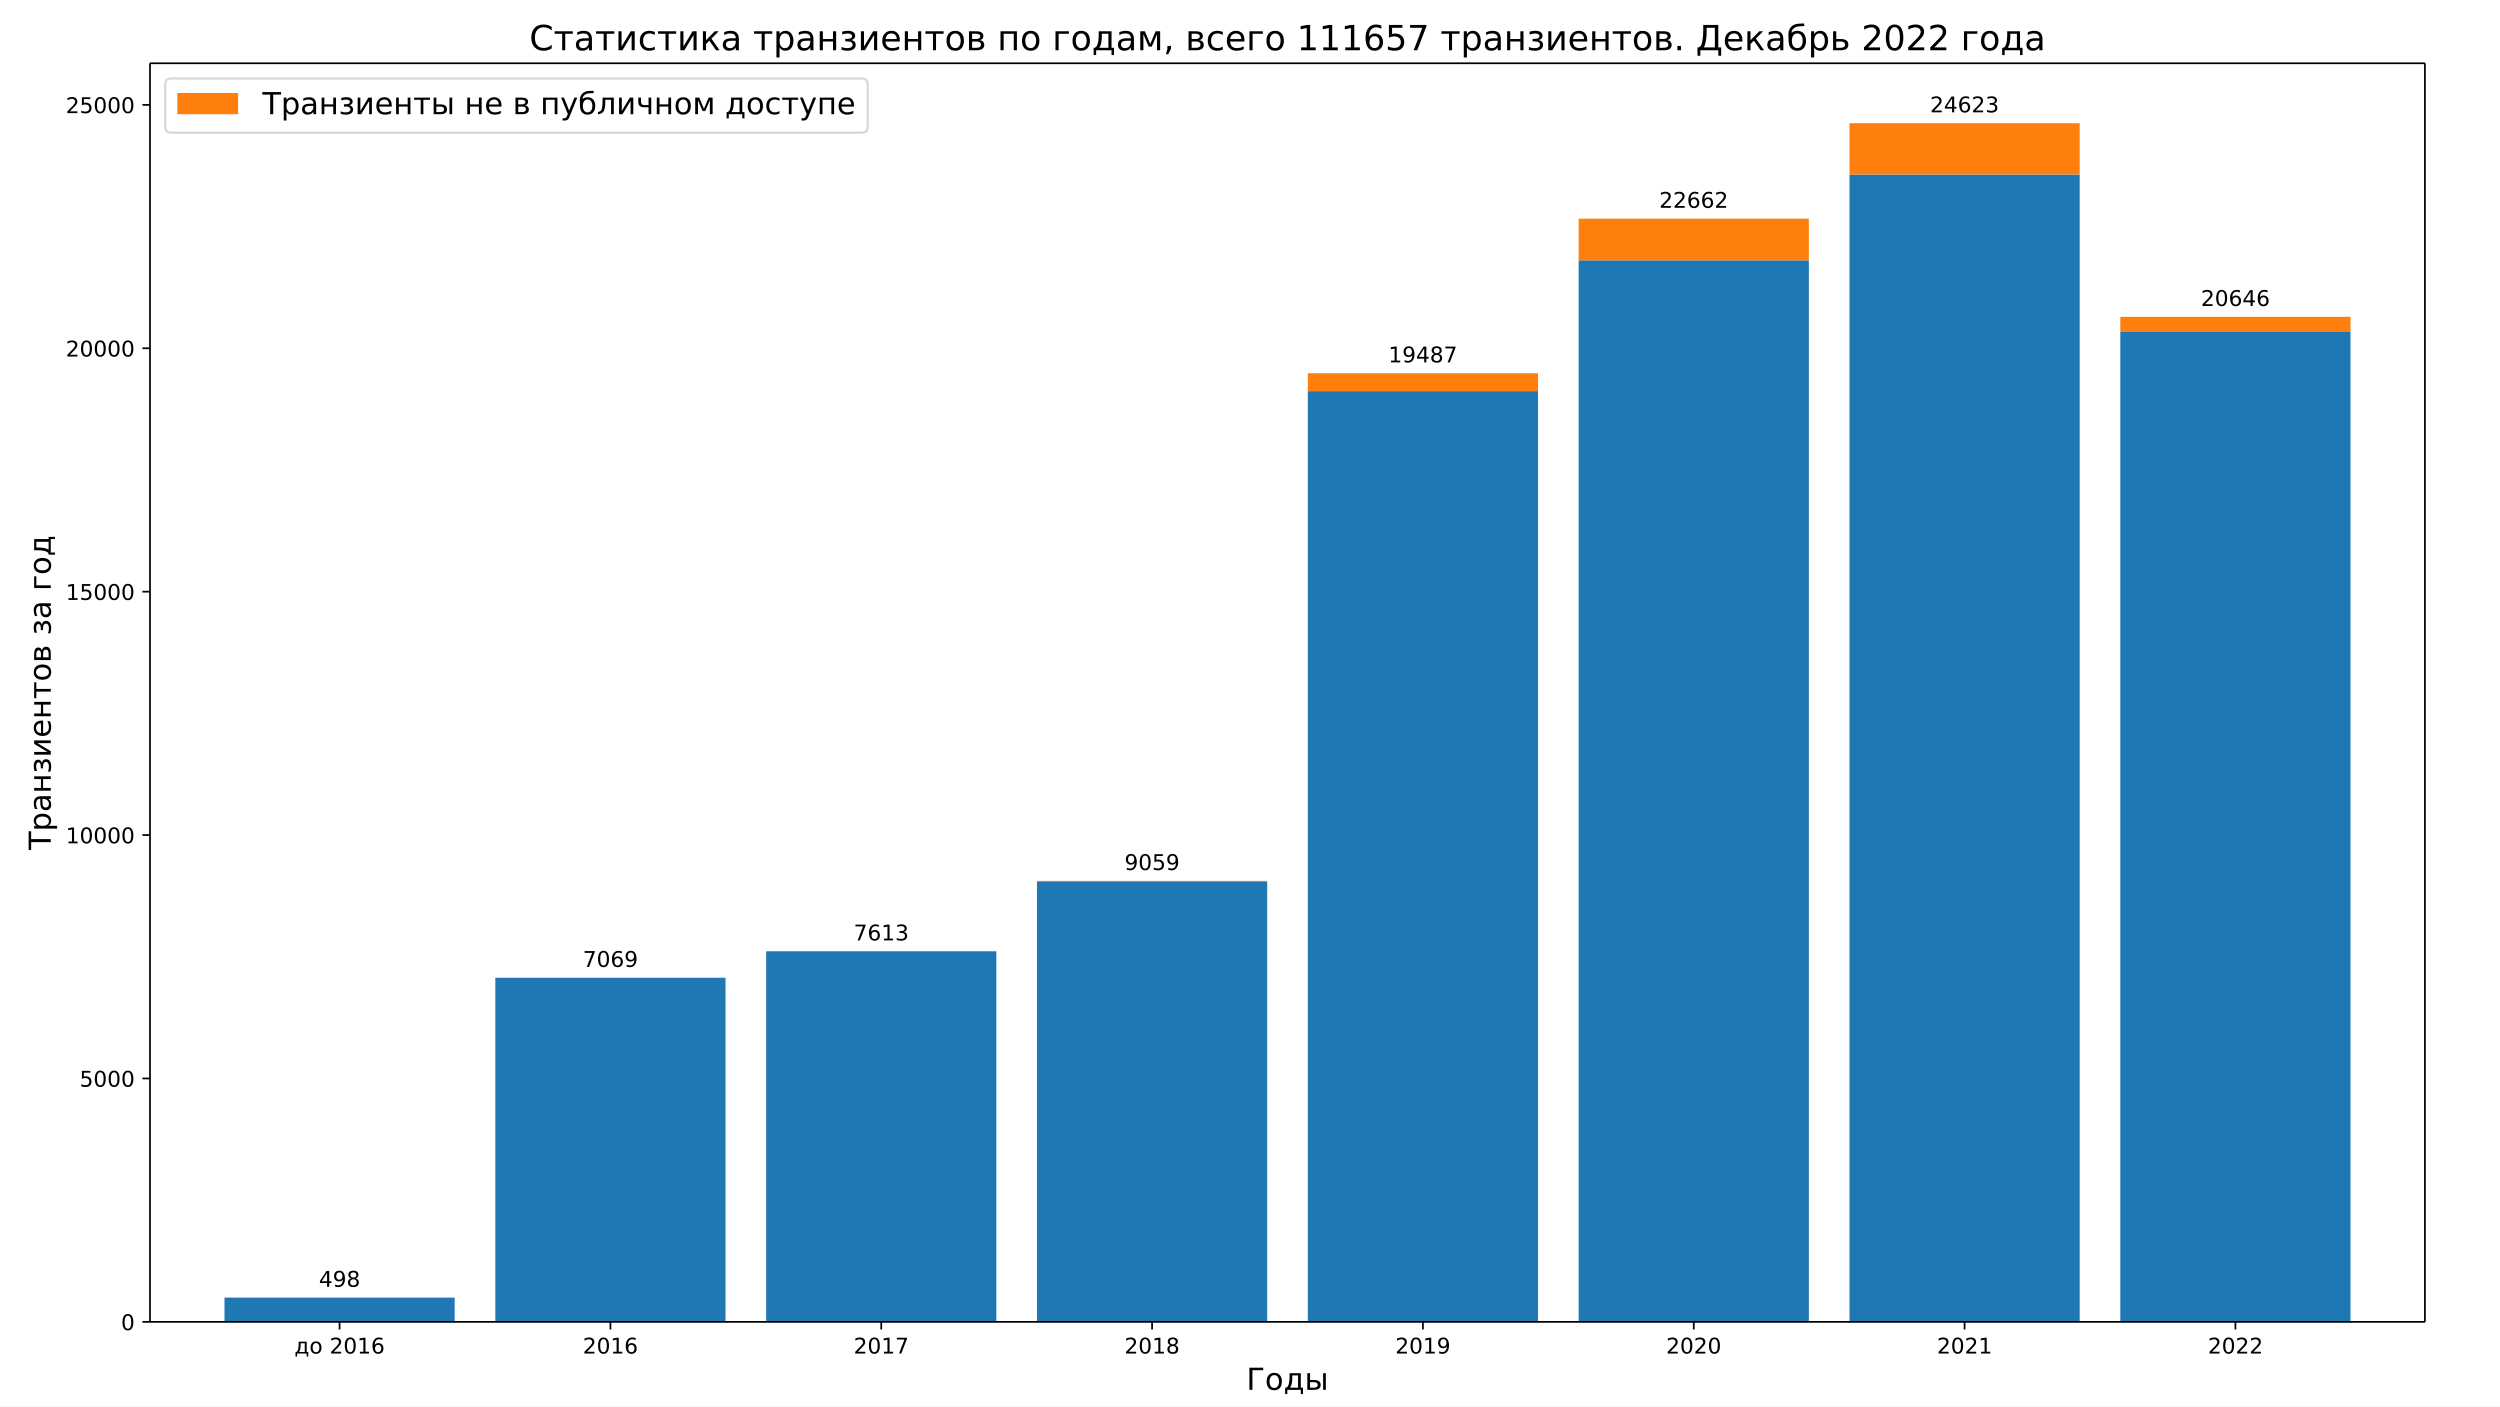
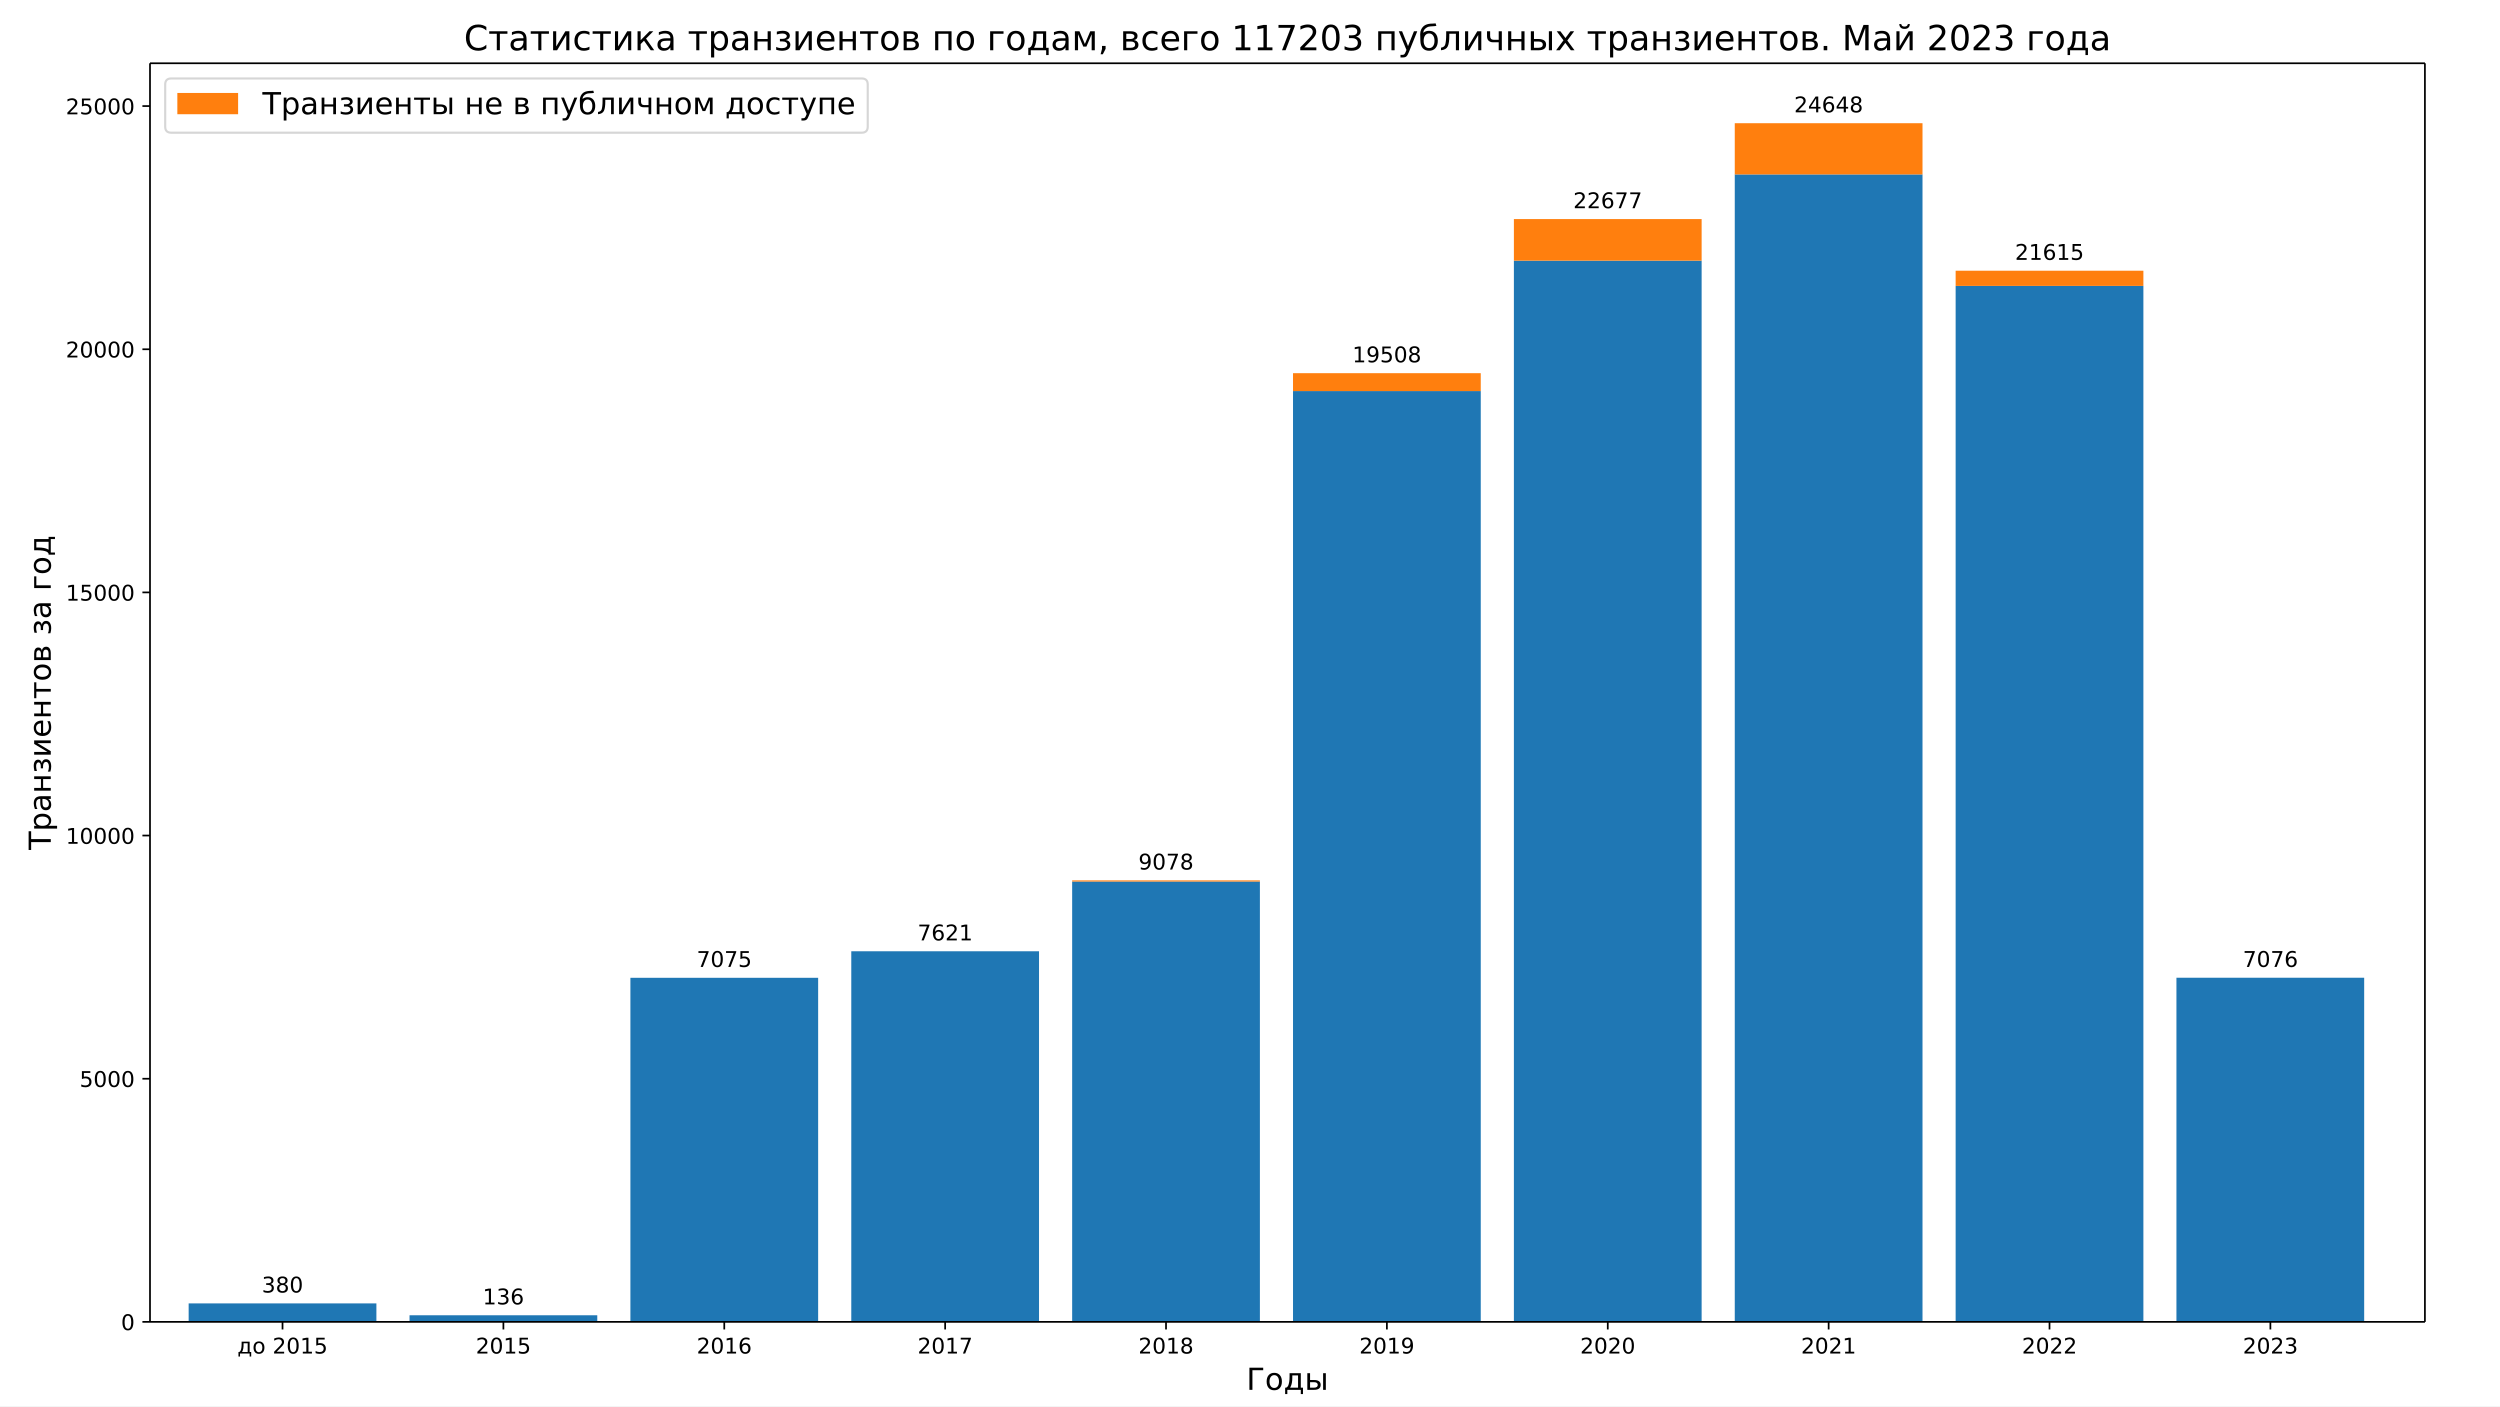
<svg xmlns="http://www.w3.org/2000/svg" xmlns:xlink="http://www.w3.org/1999/xlink" width="1152pt" height="648pt" version="1.1" viewBox="0 0 1152 648">
  <defs>
    <style type="text/css">*{stroke-linejoin: round; stroke-linecap: butt}</style>
  </defs>
  <path d="m0 648h1152v-648h-1152z" fill="#fff" />
  <path d="m69.12 609.12h1048.3v-579.96h-1048.3z" fill="#fff" />
-   <path d="m103.44 609.12h106.08v-11.171h-106.08z" clip-path="url(#c)" fill="#1f77b4" />
-   <path d="m228.24 609.12h106.08v-158.57h-106.08z" clip-path="url(#c)" fill="#1f77b4" />
-   <path d="m353.04 609.12h106.08v-170.77h-106.08z" clip-path="url(#c)" fill="#1f77b4" />
-   <path d="m477.84 609.12h106.08v-202.7h-106.08z" clip-path="url(#c)" fill="#1f77b4" />
-   <path d="m602.64 609.12h106.08v-428.88h-106.08z" clip-path="url(#c)" fill="#1f77b4" />
-   <path d="m727.44 609.12h106.08v-489.15h-106.08z" clip-path="url(#c)" fill="#1f77b4" />
-   <path d="m852.24 609.12h106.08v-528.7h-106.08z" clip-path="url(#c)" fill="#1f77b4" />
-   <path d="m977.04 609.12h106.08v-456.13h-106.08z" clip-path="url(#c)" fill="#1f77b4" />
-   <path d="m103.44 597.95h106.08-106.08z" clip-path="url(#c)" fill="#ff7f0e" />
-   <path d="m228.24 450.55h106.08-106.08z" clip-path="url(#c)" fill="#ff7f0e" />
-   <path d="m353.04 438.35h106.08-106.08z" clip-path="url(#c)" fill="#ff7f0e" />
-   <path d="m477.84 406.42h106.08v-0.516h-106.08z" clip-path="url(#c)" fill="#ff7f0e" />
-   <path d="m602.64 180.24h106.08v-8.255h-106.08z" clip-path="url(#c)" fill="#ff7f0e" />
-   <path d="m727.44 119.97h106.08v-19.202h-106.08z" clip-path="url(#c)" fill="#ff7f0e" />
-   <path d="m852.24 80.42h106.08v-23.643h-106.08z" clip-path="url(#c)" fill="#ff7f0e" />
-   <path d="m977.04 152.99h106.08v-6.999h-106.08z" clip-path="url(#c)" fill="#ff7f0e" />
+   <path d="m86.931 609.12h86.512v-8.515h-86.512z" clip-path="url(#c)" fill="#1f77b4" />
+   <path d="m188.71 609.12h86.512v-3.048h-86.512z" clip-path="url(#c)" fill="#1f77b4" />
+   <path d="m290.49 609.12h86.512v-158.55h-86.512z" clip-path="url(#c)" fill="#1f77b4" />
+   <path d="m392.27 609.12h86.512v-170.78h-86.512z" clip-path="url(#c)" fill="#1f77b4" />
+   <path d="m494.05 609.12h86.512v-202.92h-86.512z" clip-path="url(#c)" fill="#1f77b4" />
+   <path d="m595.82 609.12h86.512v-428.91h-86.512z" clip-path="url(#c)" fill="#1f77b4" />
+   <path d="m697.6 609.12h86.512v-489.01h-86.512z" clip-path="url(#c)" fill="#1f77b4" />
+   <path d="m799.38 609.12h86.512v-528.75h-86.512z" clip-path="url(#c)" fill="#1f77b4" />
+   <path d="m901.16 609.12h86.512v-477.38h-86.512z" clip-path="url(#c)" fill="#1f77b4" />
+   <path d="m1002.9 609.12h86.512v-158.57h-86.512z" clip-path="url(#c)" fill="#1f77b4" />
+   <path d="m86.931 600.6h86.512-86.512z" clip-path="url(#c)" fill="#ff7f0e" />
+   <path d="m188.71 606.07h86.512-86.512z" clip-path="url(#c)" fill="#ff7f0e" />
+   <path d="m290.49 450.57h86.512-86.512z" clip-path="url(#c)" fill="#ff7f0e" />
+   <path d="m392.27 438.34h86.512-86.512z" clip-path="url(#c)" fill="#ff7f0e" />
+   <path d="m494.05 406.2h86.512v-0.515h-86.512z" clip-path="url(#c)" fill="#ff7f0e" />
+   <path d="m595.82 180.21h86.512v-8.247h-86.512z" clip-path="url(#c)" fill="#ff7f0e" />
+   <path d="m697.6 120.11h86.512v-19.16h-86.512z" clip-path="url(#c)" fill="#ff7f0e" />
+   <path d="m799.38 80.374h86.512v-23.597h-86.512z" clip-path="url(#c)" fill="#ff7f0e" />
+   <path d="m901.16 131.74h86.512v-6.992h-86.512z" clip-path="url(#c)" fill="#ff7f0e" />
+   <path d="m1002.9 450.55h86.512-86.512z" clip-path="url(#c)" fill="#ff7f0e" />
  <defs>
-     <path id="j" d="m0 0v3.5" stroke="#000" stroke-width=".8" />
+     <path id="g" d="m0 0v3.5" stroke="#000" stroke-width=".8" />
  </defs>
-   <use x="156.48" y="609.12" stroke="#000000" stroke-width=".8" xlink:href="#j" />
-   <g transform="translate(135.65 623.72) scale(.1 -.1)">
-     <defs>
-       <path id="n" transform="scale(.015625)" d="m1384 459h1669v2582h-1209v-438q0-1287-369-1975l-91-169zm-834 0q284 125 409 391 307 659 307 1988v662h2365v-3041h460v-1343h-460v884h-2837v-884h-460v1343h216z" />
+   <use x="130.187" y="609.12" stroke="#000000" stroke-width=".8" xlink:href="#g" />
+   <g transform="translate(109.36 623.72) scale(.1 -.1)">
+     <defs>
+       <path id="p" transform="scale(.015625)" d="m1384 459h1669v2582h-1209v-438q0-1287-369-1975l-91-169zm-834 0q284 125 409 391 307 659 307 1988v662h2365v-3041h460v-1343h-460v884h-2837v-884h-460v1343h216z" />
      <path id="e" transform="scale(.015625)" d="m1959 3097q-462 0-731-361t-269-989 267-989q268-361 733-361 460 0 728 362 269 363 269 988 0 622-269 986-268 364-728 364zm0 487q750 0 1178-488 429-487 429-1349 0-859-429-1349-428-489-1178-489-753 0-1180 489-426 490-426 1349 0 862 426 1349 427 488 1180 488z" />
      <path id="b" transform="scale(.015625)" d="m1228 531h2203v-531h-2962v531q359 372 979 998 621 627 780 809 303 340 423 576 121 236 121 464 0 372-261 606-261 235-680 235-297 0-627-103-329-103-704-313v638q381 153 712 231 332 78 607 78 725 0 1156-363 431-362 431-968 0-288-108-546-107-257-392-607-78-91-497-524-418-433-1181-1211z" />
      <path id="a" transform="scale(.015625)" d="m2034 4250q-487 0-733-480-245-479-245-1442 0-959 245-1439 246-480 733-480 491 0 736 480 246 480 246 1439 0 963-246 1442-245 480-736 480zm0 500q785 0 1199-621 414-620 414-1801 0-1178-414-1799-414-620-1199-620-784 0-1198 620-414 621-414 1799 0 1181 414 1801 414 621 1198 621z" />
      <path id="d" transform="scale(.015625)" d="m794 531h1031v3560l-1122-225v575l1116 225h631v-4135h1031v-531h-2687v531z" />
-       <path id="i" transform="scale(.015625)" d="m2113 2584q-425 0-674-291-248-290-248-796 0-503 248-796 249-292 674-292t673 292q248 293 248 796 0 506-248 796-248 291-673 291zm1253 1979v-575q-238 112-480 171-242 60-480 60-625 0-955-422-329-422-376-1275 184 272 462 417 279 145 613 145 703 0 1111-427 408-426 408-1160 0-719-425-1154-425-434-1131-434-810 0-1238 620-428 621-428 1799 0 1106 525 1764t1409 658q238 0 480-47t505-140z" />
-     </defs>
-     <use xlink:href="#n" />
+       <path id="l" transform="scale(.015625)" d="m691 4666h2478v-532h-1900v-1143q137 47 274 70 138 23 276 23 781 0 1237-428 457-428 457-1159 0-753-469-1171-469-417-1322-417-294 0-599 50-304 50-629 150v635q281-153 581-228t634-75q541 0 856 284 316 284 316 772 0 487-316 771-315 285-856 285-253 0-505-56-251-56-513-175v2344z" />
+     </defs>
+     <use xlink:href="#p" />
    <use x="69.141" xlink:href="#e" />
    <use x="130.322" xlink:href="#DejaVuSans-20" />
    <use x="162.109" xlink:href="#b" />
    <use x="225.732" xlink:href="#a" />
    <use x="289.355" xlink:href="#d" />
-     <use x="352.979" xlink:href="#i" />
-   </g>
-   <use x="281.28" y="609.12" stroke="#000000" stroke-width=".8" xlink:href="#j" />
-   <g transform="translate(268.56 623.72) scale(.1 -.1)">
+     <use x="352.979" xlink:href="#l" />
+   </g>
+   <use x="231.966" y="609.12" stroke="#000000" stroke-width=".8" xlink:href="#g" />
+   <g transform="translate(219.24 623.72) scale(.1 -.1)">
    <use xlink:href="#b" />
    <use x="63.623" xlink:href="#a" />
    <use x="127.246" xlink:href="#d" />
-     <use x="190.869" xlink:href="#i" />
-   </g>
-   <use x="406.08" y="609.12" stroke="#000000" stroke-width=".8" xlink:href="#j" />
-   <g transform="translate(393.36 623.72) scale(.1 -.1)">
-     <defs>
-       <path id="s" transform="scale(.015625)" d="m525 4666h3e3v-269l-1694-4397h-659l1594 4134h-2241v532z" />
+     <use x="190.869" xlink:href="#l" />
+   </g>
+   <use x="333.744" y="609.12" stroke="#000000" stroke-width=".8" xlink:href="#g" />
+   <g transform="translate(321.02 623.72) scale(.1 -.1)">
+     <defs>
+       <path id="n" transform="scale(.015625)" d="m2113 2584q-425 0-674-291-248-290-248-796 0-503 248-796 249-292 674-292t673 292q248 293 248 796 0 506-248 796-248 291-673 291zm1253 1979v-575q-238 112-480 171-242 60-480 60-625 0-955-422-329-422-376-1275 184 272 462 417 279 145 613 145 703 0 1111-427 408-426 408-1160 0-719-425-1154-425-434-1131-434-810 0-1238 620-428 621-428 1799 0 1106 525 1764t1409 658q238 0 480-47t505-140z" />
+     </defs>
+     <use xlink:href="#b" />
+     <use x="63.623" xlink:href="#a" />
+     <use x="127.246" xlink:href="#d" />
+     <use x="190.869" xlink:href="#n" />
+   </g>
+   <use x="435.523" y="609.12" stroke="#000000" stroke-width=".8" xlink:href="#g" />
+   <g transform="translate(422.8 623.72) scale(.1 -.1)">
+     <defs>
+       <path id="j" transform="scale(.015625)" d="m525 4666h3e3v-269l-1694-4397h-659l1594 4134h-2241v532z" />
+     </defs>
+     <use xlink:href="#b" />
+     <use x="63.623" xlink:href="#a" />
+     <use x="127.246" xlink:href="#d" />
+     <use x="190.869" xlink:href="#j" />
+   </g>
+   <use x="537.302" y="609.12" stroke="#000000" stroke-width=".8" xlink:href="#g" />
+   <g transform="translate(524.58 623.72) scale(.1 -.1)">
+     <defs>
+       <path id="s" transform="scale(.015625)" d="m2034 2216q-450 0-708-241-257-241-257-662 0-422 257-663 258-241 708-241t709 242q260 243 260 662 0 421-258 662-257 241-711 241zm-631 268q-406 100-633 378-226 279-226 679 0 559 398 884 399 325 1092 325 697 0 1094-325t397-884q0-400-227-679-226-278-629-378 456-106 710-416 255-309 255-755 0-679-414-1042-414-362-1186-362-771 0-1186 362-414 363-414 1042 0 446 256 755 257 310 713 416zm-231 997q0-362 226-565 227-203 636-203 407 0 636 203 230 203 230 565 0 363-230 566-229 203-636 203-409 0-636-203-226-203-226-566z" />
    </defs>
    <use xlink:href="#b" />
    <use x="63.623" xlink:href="#a" />
    <use x="127.246" xlink:href="#d" />
    <use x="190.869" xlink:href="#s" />
  </g>
-   <use x="530.88" y="609.12" stroke="#000000" stroke-width=".8" xlink:href="#j" />
-   <g transform="translate(518.16 623.72) scale(.1 -.1)">
-     <defs>
-       <path id="y" transform="scale(.015625)" d="m2034 2216q-450 0-708-241-257-241-257-662 0-422 257-663 258-241 708-241t709 242q260 243 260 662 0 421-258 662-257 241-711 241zm-631 268q-406 100-633 378-226 279-226 679 0 559 398 884 399 325 1092 325 697 0 1094-325t397-884q0-400-227-679-226-278-629-378 456-106 710-416 255-309 255-755 0-679-414-1042-414-362-1186-362-771 0-1186 362-414 363-414 1042 0 446 256 755 257 310 713 416zm-231 997q0-362 226-565 227-203 636-203 407 0 636 203 230 203 230 565 0 363-230 566-229 203-636 203-409 0-636-203-226-203-226-566z" />
+   <use x="639.08" y="609.12" stroke="#000000" stroke-width=".8" xlink:href="#g" />
+   <g transform="translate(626.36 623.72) scale(.1 -.1)">
+     <defs>
+       <path id="aa" transform="scale(.015625)" d="m703 97v575q238-113 481-172 244-59 479-59 625 0 954 420 330 420 377 1277-181-269-460-413-278-144-615-144-700 0-1108 423-408 424-408 1159 0 718 425 1152 425 435 1131 435 810 0 1236-621 427-620 427-1801 0-1103-524-1761-523-658-1407-658-238 0-482 47-243 47-506 141zm1256 1978q425 0 673 290 249 291 249 798 0 503-249 795-248 292-673 292t-673-292-248-795q0-507 248-798 248-290 673-290z" />
    </defs>
    <use xlink:href="#b" />
    <use x="63.623" xlink:href="#a" />
    <use x="127.246" xlink:href="#d" />
-     <use x="190.869" xlink:href="#y" />
-   </g>
-   <use x="655.68" y="609.12" stroke="#000000" stroke-width=".8" xlink:href="#j" />
-   <g transform="translate(642.96 623.72) scale(.1 -.1)">
-     <defs>
-       <path id="o" transform="scale(.015625)" d="m703 97v575q238-113 481-172 244-59 479-59 625 0 954 420 330 420 377 1277-181-269-460-413-278-144-615-144-700 0-1108 423-408 424-408 1159 0 718 425 1152 425 435 1131 435 810 0 1236-621 427-620 427-1801 0-1103-524-1761-523-658-1407-658-238 0-482 47-243 47-506 141zm1256 1978q425 0 673 290 249 291 249 798 0 503-249 795-248 292-673 292t-673-292-248-795q0-507 248-798 248-290 673-290z" />
-     </defs>
-     <use xlink:href="#b" />
-     <use x="63.623" xlink:href="#a" />
-     <use x="127.246" xlink:href="#d" />
-     <use x="190.869" xlink:href="#o" />
-   </g>
-   <use x="780.48" y="609.12" stroke="#000000" stroke-width=".8" xlink:href="#j" />
-   <g transform="translate(767.76 623.72) scale(.1 -.1)">
+     <use x="190.869" xlink:href="#aa" />
+   </g>
+   <use x="740.859" y="609.12" stroke="#000000" stroke-width=".8" xlink:href="#g" />
+   <g transform="translate(728.13 623.72) scale(.1 -.1)">
    <use xlink:href="#b" />
    <use x="63.623" xlink:href="#a" />
    <use x="127.246" xlink:href="#b" />
    <use x="190.869" xlink:href="#a" />
  </g>
-   <use x="905.28" y="609.12" stroke="#000000" stroke-width=".8" xlink:href="#j" />
-   <g transform="translate(892.56 623.72) scale(.1 -.1)">
+   <use x="842.638" y="609.12" stroke="#000000" stroke-width=".8" xlink:href="#g" />
+   <g transform="translate(829.91 623.72) scale(.1 -.1)">
    <use xlink:href="#b" />
    <use x="63.623" xlink:href="#a" />
    <use x="127.246" xlink:href="#b" />
    <use x="190.869" xlink:href="#d" />
  </g>
-   <use x="1030.08" y="609.12" stroke="#000000" stroke-width=".8" xlink:href="#j" />
-   <g transform="translate(1017.4 623.72) scale(.1 -.1)">
+   <use x="944.416" y="609.12" stroke="#000000" stroke-width=".8" xlink:href="#g" />
+   <g transform="translate(931.69 623.72) scale(.1 -.1)">
    <use xlink:href="#b" />
    <use x="63.623" xlink:href="#a" />
    <use x="127.246" xlink:href="#b" />
    <use x="190.869" xlink:href="#b" />
  </g>
+   <use x="1046.195" y="609.12" stroke="#000000" stroke-width=".8" xlink:href="#g" />
+   <g transform="translate(1033.5 623.72) scale(.1 -.1)">
+     <defs>
+       <path id="t" transform="scale(.015625)" d="m2597 2516q453-97 707-404 255-306 255-756 0-690-475-1069-475-378-1350-378-293 0-604 58t-642 174v609q262-153 574-231 313-78 654-78 593 0 904 234t311 681q0 413-289 645-289 233-804 233h-544v519h569q465 0 712 186t247 536q0 359-255 551-254 193-729 193-260 0-557-57-297-56-653-174v562q360 100 674 150t592 50q719 0 1137-327 419-326 419-882 0-388-222-655t-631-370z" />
+     </defs>
+     <use xlink:href="#b" />
+     <use x="63.623" xlink:href="#a" />
+     <use x="127.246" xlink:href="#b" />
+     <use x="190.869" xlink:href="#t" />
+   </g>
  <g transform="translate(574.36 640.44) scale(.14 -.14)">
    <defs>
-       <path id="al" transform="scale(.015625)" d="m628 0v4666h2903v-532h-2272v-4134h-631z" />
-       <path id="z" transform="scale(.015625)" d="m3907 3500h575v-3500h-575v3500zm288 84zm-1414-2546q0 281-205 428-204 147-598 147h-819v-1154h819q394 0 598 148 205 149 205 431zm-2200 2462h578v-1428h844q669 0 1030-255 361-254 361-779t-361-782q-361-256-1030-256h-1422v3500z" />
-     </defs>
-     <use xlink:href="#al" />
+       <path id="am" transform="scale(.015625)" d="m628 0v4666h2903v-532h-2272v-4134h-631z" />
+       <path id="x" transform="scale(.015625)" d="m3907 3500h575v-3500h-575v3500zm288 84zm-1414-2546q0 281-205 428-204 147-598 147h-819v-1154h819q394 0 598 148 205 149 205 431zm-2200 2462h578v-1428h844q669 0 1030-255 361-254 361-779t-361-782q-361-256-1030-256h-1422v3500z" />
+     </defs>
+     <use xlink:href="#am" />
    <use x="60.986" xlink:href="#e" />
-     <use x="122.168" xlink:href="#n" />
-     <use x="191.309" xlink:href="#z" />
+     <use x="122.168" xlink:href="#p" />
+     <use x="191.309" xlink:href="#x" />
  </g>
  <defs>
-     <path id="m" d="m0 0h-3.5" stroke="#000" stroke-width=".8" />
+     <path id="o" d="m0 0h-3.5" stroke="#000" stroke-width=".8" />
  </defs>
-   <use x="69.12" y="609.12" stroke="#000000" stroke-width=".8" xlink:href="#m" />
+   <use x="69.12" y="609.12" stroke="#000000" stroke-width=".8" xlink:href="#o" />
  <g transform="translate(55.758 612.92) scale(.1 -.1)">
    <use xlink:href="#a" />
  </g>
-   <use x="69.12" y="496.96" stroke="#000000" stroke-width=".8" xlink:href="#m" />
-   <g transform="translate(36.67 500.76) scale(.1 -.1)">
-     <defs>
-       <path id="t" transform="scale(.015625)" d="m691 4666h2478v-532h-1900v-1143q137 47 274 70 138 23 276 23 781 0 1237-428 457-428 457-1159 0-753-469-1171-469-417-1322-417-294 0-599 50-304 50-629 150v635q281-153 581-228t634-75q541 0 856 284 316 284 316 772 0 487-316 771-315 285-856 285-253 0-505-56-251-56-513-175v2344z" />
-     </defs>
-     <use xlink:href="#t" />
-     <use x="63.623" xlink:href="#a" />
-     <use x="127.246" xlink:href="#a" />
-     <use x="190.869" xlink:href="#a" />
-   </g>
-   <use x="69.12" y="384.8" stroke="#000000" stroke-width=".8" xlink:href="#m" />
-   <g transform="translate(30.308 388.6) scale(.1 -.1)">
+   <use x="69.12" y="497.074" stroke="#000000" stroke-width=".8" xlink:href="#o" />
+   <g transform="translate(36.67 500.87) scale(.1 -.1)">
+     <use xlink:href="#l" />
+     <use x="63.623" xlink:href="#a" />
+     <use x="127.246" xlink:href="#a" />
+     <use x="190.869" xlink:href="#a" />
+   </g>
+   <use x="69.12" y="385.028" stroke="#000000" stroke-width=".8" xlink:href="#o" />
+   <g transform="translate(30.308 388.83) scale(.1 -.1)">
    <use xlink:href="#d" />
    <use x="63.623" xlink:href="#a" />
    <use x="127.246" xlink:href="#a" />
    <use x="190.869" xlink:href="#a" />
    <use x="254.492" xlink:href="#a" />
  </g>
-   <use x="69.12" y="272.64" stroke="#000000" stroke-width=".8" xlink:href="#m" />
-   <g transform="translate(30.308 276.44) scale(.1 -.1)">
+   <use x="69.12" y="272.981" stroke="#000000" stroke-width=".8" xlink:href="#o" />
+   <g transform="translate(30.308 276.78) scale(.1 -.1)">
    <use xlink:href="#d" />
-     <use x="63.623" xlink:href="#t" />
+     <use x="63.623" xlink:href="#l" />
    <use x="127.246" xlink:href="#a" />
    <use x="190.869" xlink:href="#a" />
    <use x="254.492" xlink:href="#a" />
  </g>
-   <use x="69.12" y="160.48" stroke="#000000" stroke-width=".8" xlink:href="#m" />
-   <g transform="translate(30.308 164.28) scale(.1 -.1)">
+   <use x="69.12" y="160.935" stroke="#000000" stroke-width=".8" xlink:href="#o" />
+   <g transform="translate(30.308 164.73) scale(.1 -.1)">
    <use xlink:href="#b" />
    <use x="63.623" xlink:href="#a" />
    <use x="127.246" xlink:href="#a" />
    <use x="190.869" xlink:href="#a" />
    <use x="254.492" xlink:href="#a" />
  </g>
-   <use x="69.12" y="48.32" stroke="#000000" stroke-width=".8" xlink:href="#m" />
-   <g transform="translate(30.308 52.12) scale(.1 -.1)">
-     <use xlink:href="#b" />
-     <use x="63.623" xlink:href="#t" />
+   <use x="69.12" y="48.889" stroke="#000000" stroke-width=".8" xlink:href="#o" />
+   <g transform="translate(30.308 52.688) scale(.1 -.1)">
+     <use xlink:href="#b" />
+     <use x="63.623" xlink:href="#l" />
    <use x="127.246" xlink:href="#a" />
    <use x="190.869" xlink:href="#a" />
    <use x="254.492" xlink:href="#a" />
  </g>
  <g transform="translate(23.396 391.63) rotate(-90) scale(.14 -.14)">
    <defs>
-       <path id="ae" transform="scale(.015625)" d="m-19 4666h3947v-532h-1656v-4134h-634v4134h-1657v532z" />
-       <path id="p" transform="scale(.015625)" d="m1159 525v-1856h-578v4831h578v-531q182 312 458 463 277 152 661 152 638 0 1036-506 399-506 399-1331t-399-1332q-398-506-1036-506-384 0-661 152-276 152-458 464zm1957 1222q0 634-261 995t-717 361q-457 0-718-361t-261-995 261-995 718-361q456 0 717 361t261 995z" />
-       <path id="h" transform="scale(.015625)" d="m2194 1759q-697 0-966-159t-269-544q0-306 202-486 202-179 548-179 479 0 768 339t289 901v128h-572zm1147 238v-1997h-575v531q-197-318-491-470t-719-152q-537 0-855 302-317 302-317 808 0 590 395 890 396 300 1180 300h807v57q0 397-261 614t-733 217q-300 0-585-72-284-72-546-216v532q315 122 612 182 297 61 578 61 760 0 1135-394 375-393 375-1193z" />
-       <path id="g" transform="scale(.015625)" d="m581 3500h578v-1428h1866v1428h578v-3500h-578v1613h-1866v-1613h-578v3500z" />
+       <path id="af" transform="scale(.015625)" d="m-19 4666h3947v-532h-1656v-4134h-634v4134h-1657v532z" />
+       <path id="u" transform="scale(.015625)" d="m1159 525v-1856h-578v4831h578v-531q182 312 458 463 277 152 661 152 638 0 1036-506 399-506 399-1331t-399-1332q-398-506-1036-506-384 0-661 152-276 152-458 464zm1957 1222q0 634-261 995t-717 361q-457 0-718-361t-261-995 261-995 718-361q456 0 717 361t261 995z" />
+       <path id="i" transform="scale(.015625)" d="m2194 1759q-697 0-966-159t-269-544q0-306 202-486 202-179 548-179 479 0 768 339t289 901v128h-572zm1147 238v-1997h-575v531q-197-318-491-470t-719-152q-537 0-855 302-317 302-317 808 0 590 395 890 396 300 1180 300h807v57q0 397-261 614t-733 217q-300 0-585-72-284-72-546-216v532q315 122 612 182 297 61 578 61 760 0 1135-394 375-393 375-1193z" />
+       <path id="f" transform="scale(.015625)" d="m581 3500h578v-1428h1866v1428h578v-3500h-578v1613h-1866v-1613h-578v3500z" />
      <path id="q" transform="scale(.015625)" d="m2206 1888q388-75 603-304 216-228 216-565 0-541-403-826-403-284-1147-284-250 0-514 44t-545 131v535q222-116 487-174 266-57 556-57 472 0 736 175t264 456q0 275-234 442t-662 167h-463v475h484q363 0 574 139t211 358q0 200-218 344-217 144-588 144-222 0-474-41-251-41-555-131v522q307 75 572 112 266 38 503 38 613 0 967-246 355-245 355-686 0-290-188-492-187-201-537-276z" />
-       <path id="l" transform="scale(.015625)" d="m3578 3500v-3500h-572v2809l-1687-2809h-738v3500h572v-2803l1685 2803h740z" />
-       <path id="k" transform="scale(.015625)" d="m3597 1894v-281h-2644q38-594 358-905t892-311q331 0 642 81t618 244v-544q-310-131-635-200t-659-69q-838 0-1327 487-489 488-489 1320 0 859 464 1363 464 505 1252 505 706 0 1117-455 411-454 411-1235zm-575 169q-6 471-264 752-258 282-683 282-481 0-770-272t-333-766l2050 4z" />
-       <path id="f" transform="scale(.015625)" d="m188 3500h3353v-459h-1394v-3041h-566v3041h-1393v459z" />
+       <path id="k" transform="scale(.015625)" d="m3578 3500v-3500h-572v2809l-1687-2809h-738v3500h572v-2803l1685 2803h740z" />
+       <path id="m" transform="scale(.015625)" d="m3597 1894v-281h-2644q38-594 358-905t892-311q331 0 642 81t618 244v-544q-310-131-635-200t-659-69q-838 0-1327 487-489 488-489 1320 0 859 464 1363 464 505 1252 505 706 0 1117-455 411-454 411-1235zm-575 169q-6 471-264 752-258 282-683 282-481 0-770-272t-333-766l2050 4z" />
+       <path id="h" transform="scale(.015625)" d="m188 3500h3353v-459h-1394v-3041h-566v3041h-1393v459z" />
      <path id="r" transform="scale(.015625)" d="m1156 1613v-1154h819q394 0 600 148 206 149 206 431 0 281-206 428t-600 147h-819zm0 1428v-969h757q325 0 531 129 206 130 206 362 0 231-206 354-206 124-531 124h-757zm-575 459h1369q616 0 947-225t331-641q0-321-169-511-168-189-500-235 397-75 616-313 219-237 219-594 0-468-361-725-361-256-1030-256h-1422v3500z" />
-       <path id="u" transform="scale(.015625)" d="m581 0v3500h2469v-459h-1891v-3041h-578z" />
-     </defs>
-     <use xlink:href="#ae" />
-     <use x="61.084" xlink:href="#p" />
-     <use x="124.561" xlink:href="#h" />
-     <use x="185.84" xlink:href="#g" />
+       <path id="w" transform="scale(.015625)" d="m581 0v3500h2469v-459h-1891v-3041h-578z" />
+     </defs>
+     <use xlink:href="#af" />
+     <use x="61.084" xlink:href="#u" />
+     <use x="124.561" xlink:href="#i" />
+     <use x="185.84" xlink:href="#f" />
    <use x="251.221" xlink:href="#q" />
-     <use x="304.395" xlink:href="#l" />
-     <use x="369.385" xlink:href="#k" />
-     <use x="430.908" xlink:href="#g" />
-     <use x="496.289" xlink:href="#f" />
+     <use x="304.395" xlink:href="#k" />
+     <use x="369.385" xlink:href="#m" />
+     <use x="430.908" xlink:href="#f" />
+     <use x="496.289" xlink:href="#h" />
    <use x="554.541" xlink:href="#e" />
    <use x="615.723" xlink:href="#r" />
    <use x="674.658" xlink:href="#DejaVuSans-20" />
    <use x="706.445" xlink:href="#q" />
-     <use x="759.619" xlink:href="#h" />
+     <use x="759.619" xlink:href="#i" />
    <use x="820.898" xlink:href="#DejaVuSans-20" />
-     <use x="852.686" xlink:href="#u" />
+     <use x="852.686" xlink:href="#w" />
    <use x="905.225" xlink:href="#e" />
-     <use x="966.406" xlink:href="#n" />
+     <use x="966.406" xlink:href="#p" />
  </g>
  <path d="m69.12 609.12v-579.96" fill="none" stroke="#000" stroke-linecap="square" stroke-width=".8" />
  <path d="m1117.4 609.12v-579.96" fill="none" stroke="#000" stroke-linecap="square" stroke-width=".8" />
  <path d="m69.12 609.12h1048.3" fill="none" stroke="#000" stroke-linecap="square" stroke-width=".8" />
  <path d="m69.12 29.16h1048.3" fill="none" stroke="#000" stroke-linecap="square" stroke-width=".8" />
-   <g transform="translate(146.94 592.95) scale(.1 -.1)">
-     <defs>
-       <path id="v" transform="scale(.015625)" d="m2419 4116-1594-2491h1594v2491zm-166 550h794v-3041h666v-525h-666v-1100h-628v1100h-2106v609l1940 2957z" />
-     </defs>
-     <use xlink:href="#v" />
-     <use x="63.623" xlink:href="#o" />
-     <use x="127.246" xlink:href="#y" />
-   </g>
-   <g transform="translate(268.56 445.55) scale(.1 -.1)">
-     <use xlink:href="#s" />
-     <use x="63.623" xlink:href="#a" />
-     <use x="127.246" xlink:href="#i" />
-     <use x="190.869" xlink:href="#o" />
-   </g>
-   <g transform="translate(393.36 433.35) scale(.1 -.1)">
-     <defs>
-       <path id="af" transform="scale(.015625)" d="m2597 2516q453-97 707-404 255-306 255-756 0-690-475-1069-475-378-1350-378-293 0-604 58t-642 174v609q262-153 574-231 313-78 654-78 593 0 904 234t311 681q0 413-289 645-289 233-804 233h-544v519h569q465 0 712 186t247 536q0 359-255 551-254 193-729 193-260 0-557-57-297-56-653-174v562q360 100 674 150t592 50q719 0 1137-327 419-326 419-882 0-388-222-655t-631-370z" />
-     </defs>
-     <use xlink:href="#s" />
-     <use x="63.623" xlink:href="#i" />
-     <use x="127.246" xlink:href="#d" />
-     <use x="190.869" xlink:href="#af" />
-   </g>
-   <g transform="translate(518.16 400.91) scale(.1 -.1)">
-     <use xlink:href="#o" />
-     <use x="63.623" xlink:href="#a" />
-     <use x="127.246" xlink:href="#t" />
-     <use x="190.869" xlink:href="#o" />
-   </g>
-   <g transform="translate(639.77 166.99) scale(.1 -.1)">
+   <g transform="translate(120.64 595.6) scale(.1 -.1)">
+     <use xlink:href="#t" />
+     <use x="63.623" xlink:href="#s" />
+     <use x="127.246" xlink:href="#a" />
+   </g>
+   <g transform="translate(222.42 601.07) scale(.1 -.1)">
    <use xlink:href="#d" />
-     <use x="63.623" xlink:href="#o" />
-     <use x="127.246" xlink:href="#v" />
-     <use x="190.869" xlink:href="#y" />
+     <use x="63.623" xlink:href="#t" />
+     <use x="127.246" xlink:href="#n" />
+   </g>
+   <g transform="translate(321.02 445.57) scale(.1 -.1)">
+     <use xlink:href="#j" />
+     <use x="63.623" xlink:href="#a" />
+     <use x="127.246" xlink:href="#j" />
+     <use x="190.869" xlink:href="#l" />
+   </g>
+   <g transform="translate(422.8 433.34) scale(.1 -.1)">
+     <use xlink:href="#j" />
+     <use x="63.623" xlink:href="#n" />
+     <use x="127.246" xlink:href="#b" />
+     <use x="190.869" xlink:href="#d" />
+   </g>
+   <g transform="translate(524.58 400.69) scale(.1 -.1)">
+     <use xlink:href="#aa" />
+     <use x="63.623" xlink:href="#a" />
+     <use x="127.246" xlink:href="#j" />
+     <use x="190.869" xlink:href="#s" />
+   </g>
+   <g transform="translate(623.17 166.96) scale(.1 -.1)">
+     <use xlink:href="#d" />
+     <use x="63.623" xlink:href="#aa" />
+     <use x="127.246" xlink:href="#l" />
+     <use x="190.869" xlink:href="#a" />
    <use x="254.492" xlink:href="#s" />
  </g>
-   <g transform="translate(764.57 95.766) scale(.1 -.1)">
+   <g transform="translate(724.95 95.946) scale(.1 -.1)">
    <use xlink:href="#b" />
    <use x="63.623" xlink:href="#b" />
-     <use x="127.246" xlink:href="#i" />
-     <use x="190.869" xlink:href="#i" />
-     <use x="254.492" xlink:href="#b" />
-   </g>
-   <g transform="translate(889.37 51.777) scale(.1 -.1)">
-     <use xlink:href="#b" />
-     <use x="63.623" xlink:href="#v" />
-     <use x="127.246" xlink:href="#i" />
-     <use x="190.869" xlink:href="#b" />
-     <use x="254.492" xlink:href="#af" />
-   </g>
-   <g transform="translate(1014.2 140.99) scale(.1 -.1)">
-     <use xlink:href="#b" />
-     <use x="63.623" xlink:href="#a" />
-     <use x="127.246" xlink:href="#i" />
-     <use x="190.869" xlink:href="#v" />
-     <use x="254.492" xlink:href="#i" />
-   </g>
-   <g transform="translate(243.92 23.16) scale(.16 -.16)">
-     <defs>
-       <path id="aj" transform="scale(.015625)" d="m4122 4306v-665q-319 297-680 443-361 147-767 147-800 0-1225-489t-425-1414q0-922 425-1411t1225-489q406 0 767 147t680 444v-660q-331-225-702-338-370-112-782-112-1060 0-1670 648-609 649-609 1771 0 1125 609 1773 610 649 1670 649 418 0 788-111 371-111 696-333z" />
-       <path id="w" transform="scale(.015625)" d="m3122 3366v-538q-244 135-489 202t-495 67q-560 0-870-355-309-354-309-995t309-996q310-354 870-354 250 0 495 67t489 202v-532q-241-112-499-168-257-57-548-57-791 0-1257 497-465 497-465 1341 0 856 470 1346 471 491 1290 491 265 0 518-55 253-54 491-163z" />
-       <path id="ac" transform="scale(.015625)" d="m581 3500h572v-1644l1622 1644h706l-1337-1353 1509-2147h-644l-1240 1766-616-625v-1141h-572v3500z" />
-       <path id="x" transform="scale(.015625)" d="m3603 3500v-3500h-578v3041h-1866v-3041h-578v3500h3022z" />
-       <path id="ab" transform="scale(.015625)" d="m581 3500h841l994-2344 997 2344h834v-3500h-578v2950l-966-2278h-575l-969 2278v-2950h-578v3500z" />
-       <path id="an" transform="scale(.015625)" d="m750 794h659v-538l-512-1e3h-403l256 1e3v538z" />
-       <path id="am" transform="scale(.015625)" d="m684 794h660v-794h-660v794z" />
-       <path id="ak" transform="scale(.015625)" d="m1459 531h2063v3603h-1516v-662q0-1559-350-2594-72-212-197-347zm-921 0q418 197 537 572 303 963 303 2681v882h2775v-4135h531v-1534h-531v1003h-3306v-1003h-531v1534h222z" />
-       <path id="ad" transform="scale(.015625)" d="m1991 3584q750 0 1178-488 428-487 428-1349 0-859-428-1349-428-489-1178-489-753 0-1169 475t-438 1363l-18 716q-16 371-16 500 0 500 181 868 285 578 777 828t1317 257q381 3 550 56l159-456q-153-63-293-66l-782-53q-393-28-631-166-622-365-681-843l-22-175q406 371 1066 371zm0-487q-463 0-732-361-268-361-268-989t267-989 733-361q459 0 728 362 269 363 269 988 0 622-269 986t-728 364z" />
-       <path id="ag" transform="scale(.015625)" d="m2781 1038q0 281-205 428-204 147-598 147h-819v-1154h819q394 0 598 148 205 149 205 431zm-2200 2462h578v-1428h844q669 0 1030-255 361-254 361-779t-361-782q-361-256-1030-256h-1422v3500z" />
-     </defs>
-     <use xlink:href="#aj" />
-     <use x="69.824" xlink:href="#f" />
-     <use x="128.076" xlink:href="#h" />
-     <use x="189.355" xlink:href="#f" />
-     <use x="247.607" xlink:href="#l" />
-     <use x="312.598" xlink:href="#w" />
-     <use x="367.578" xlink:href="#f" />
-     <use x="425.83" xlink:href="#l" />
-     <use x="490.82" xlink:href="#ac" />
-     <use x="551.221" xlink:href="#h" />
+     <use x="127.246" xlink:href="#n" />
+     <use x="190.869" xlink:href="#j" />
+     <use x="254.492" xlink:href="#j" />
+   </g>
+   <g transform="translate(826.73 51.777) scale(.1 -.1)">
+     <defs>
+       <path id="ag" transform="scale(.015625)" d="m2419 4116-1594-2491h1594v2491zm-166 550h794v-3041h666v-525h-666v-1100h-628v1100h-2106v609l1940 2957z" />
+     </defs>
+     <use xlink:href="#b" />
+     <use x="63.623" xlink:href="#ag" />
+     <use x="127.246" xlink:href="#n" />
+     <use x="190.869" xlink:href="#ag" />
+     <use x="254.492" xlink:href="#s" />
+   </g>
+   <g transform="translate(928.51 119.74) scale(.1 -.1)">
+     <use xlink:href="#b" />
+     <use x="63.623" xlink:href="#d" />
+     <use x="127.246" xlink:href="#n" />
+     <use x="190.869" xlink:href="#d" />
+     <use x="254.492" xlink:href="#l" />
+   </g>
+   <g transform="translate(1033.5 445.55) scale(.1 -.1)">
+     <use xlink:href="#j" />
+     <use x="63.623" xlink:href="#a" />
+     <use x="127.246" xlink:href="#j" />
+     <use x="190.869" xlink:href="#n" />
+   </g>
+   <g transform="translate(213.8 23.16) scale(.16 -.16)">
+     <defs>
+       <path id="ak" transform="scale(.015625)" d="m4122 4306v-665q-319 297-680 443-361 147-767 147-800 0-1225-489t-425-1414q0-922 425-1411t1225-489q406 0 767 147t680 444v-660q-331-225-702-338-370-112-782-112-1060 0-1670 648-609 649-609 1771 0 1125 609 1773 610 649 1670 649 418 0 788-111 371-111 696-333z" />
+       <path id="z" transform="scale(.015625)" d="m3122 3366v-538q-244 135-489 202t-495 67q-560 0-870-355-309-354-309-995t309-996q310-354 870-354 250 0 495 67t489 202v-532q-241-112-499-168-257-57-548-57-791 0-1257 497-465 497-465 1341 0 856 470 1346 471 491 1290 491 265 0 518-55 253-54 491-163z" />
+       <path id="ai" transform="scale(.015625)" d="m581 3500h572v-1644l1622 1644h706l-1337-1353 1509-2147h-644l-1240 1766-616-625v-1141h-572v3500z" />
+       <path id="v" transform="scale(.015625)" d="m3603 3500v-3500h-578v3041h-1866v-3041h-578v3500h3022z" />
+       <path id="ac" transform="scale(.015625)" d="m581 3500h841l994-2344 997 2344h834v-3500h-578v2950l-966-2278h-575l-969 2278v-2950h-578v3500z" />
+       <path id="ao" transform="scale(.015625)" d="m750 794h659v-538l-512-1e3h-403l256 1e3v538z" />
+       <path id="y" transform="scale(.015625)" d="m2059-325q-243-625-475-815-231-191-618-191h-460v481h338q237 0 368 113 132 112 291 531l103 262-1415 3444h609l1094-2737 1094 2737h609l-1538-3825z" />
+       <path id="ae" transform="scale(.015625)" d="m1991 3584q750 0 1178-488 428-487 428-1349 0-859-428-1349-428-489-1178-489-753 0-1169 475t-438 1363l-18 716q-16 371-16 500 0 500 181 868 285 578 777 828t1317 257q381 3 550 56l159-456q-153-63-293-66l-782-53q-393-28-631-166-622-365-681-843l-22-175q406 371 1066 371zm0-487q-463 0-732-361-268-361-268-989t267-989 733-361q459 0 728 362 269 363 269 988 0 622-269 986t-728 364z" />
+       <path id="ad" transform="scale(.015625)" d="m238 0v478q568 88 743 481 213 554 213 1969v572h2365v-3500h-575v3041h-1215v-347q0-1350-275-1956-294-647-1256-738z" />
+       <path id="ab" transform="scale(.015625)" d="m2625 0v1472h-1072q-478 0-797 297-287 269-287 844v887h575v-834q0-366 162-550 166-185 491-185h928v1569h575v-3500h-575z" />
+       <path id="ah" transform="scale(.015625)" d="m3513 3500-1266-1703 1331-1797h-678l-1019 1375-1018-1375h-679l1360 1831-1244 1669h678l928-1247 928 1247h679z" />
+       <path id="an" transform="scale(.015625)" d="m684 794h660v-794h-660v794z" />
+       <path id="al" transform="scale(.015625)" d="m628 4666h941l1190-3175 1197 3175h941v-4666h-616v4097l-1203-3200h-634l-1203 3200v-4097h-613v4666z" />
+       <path id="aj" transform="scale(.015625)" d="m3578 3500v-3500h-572v2809l-1687-2809h-738v3500h572v-2803l1685 2803h740zm-2476 1333h369q34-234 185-352 152-117 424-117 269 0 419 116t190 353h369q-31-447-278-672t-700-225-700 225-278 672z" />
+     </defs>
+     <use xlink:href="#ak" />
+     <use x="69.824" xlink:href="#h" />
+     <use x="128.076" xlink:href="#i" />
+     <use x="189.355" xlink:href="#h" />
+     <use x="247.607" xlink:href="#k" />
+     <use x="312.598" xlink:href="#z" />
+     <use x="367.578" xlink:href="#h" />
+     <use x="425.83" xlink:href="#k" />
+     <use x="490.82" xlink:href="#ai" />
+     <use x="551.221" xlink:href="#i" />
    <use x="612.5" xlink:href="#DejaVuSans-20" />
-     <use x="644.287" xlink:href="#f" />
-     <use x="702.539" xlink:href="#p" />
-     <use x="766.016" xlink:href="#h" />
-     <use x="827.295" xlink:href="#g" />
+     <use x="644.287" xlink:href="#h" />
+     <use x="702.539" xlink:href="#u" />
+     <use x="766.016" xlink:href="#i" />
+     <use x="827.295" xlink:href="#f" />
    <use x="892.676" xlink:href="#q" />
-     <use x="945.85" xlink:href="#l" />
-     <use x="1010.84" xlink:href="#k" />
-     <use x="1072.363" xlink:href="#g" />
-     <use x="1137.744" xlink:href="#f" />
+     <use x="945.85" xlink:href="#k" />
+     <use x="1010.84" xlink:href="#m" />
+     <use x="1072.363" xlink:href="#f" />
+     <use x="1137.744" xlink:href="#h" />
    <use x="1195.996" xlink:href="#e" />
    <use x="1257.178" xlink:href="#r" />
    <use x="1316.113" xlink:href="#DejaVuSans-20" />
-     <use x="1347.9" xlink:href="#x" />
+     <use x="1347.9" xlink:href="#v" />
    <use x="1413.281" xlink:href="#e" />
    <use x="1474.463" xlink:href="#DejaVuSans-20" />
-     <use x="1506.25" xlink:href="#u" />
+     <use x="1506.25" xlink:href="#w" />
    <use x="1558.789" xlink:href="#e" />
-     <use x="1619.971" xlink:href="#n" />
-     <use x="1689.111" xlink:href="#h" />
-     <use x="1750.391" xlink:href="#ab" />
-     <use x="1825.83" xlink:href="#an" />
+     <use x="1619.971" xlink:href="#p" />
+     <use x="1689.111" xlink:href="#i" />
+     <use x="1750.391" xlink:href="#ac" />
+     <use x="1825.83" xlink:href="#ao" />
    <use x="1857.617" xlink:href="#DejaVuSans-20" />
    <use x="1889.404" xlink:href="#r" />
-     <use x="1948.34" xlink:href="#w" />
-     <use x="2003.32" xlink:href="#k" />
-     <use x="2064.844" xlink:href="#u" />
+     <use x="1948.34" xlink:href="#z" />
+     <use x="2003.32" xlink:href="#m" />
+     <use x="2064.844" xlink:href="#w" />
    <use x="2117.383" xlink:href="#e" />
    <use x="2178.564" xlink:href="#DejaVuSans-20" />
    <use x="2210.352" xlink:href="#d" />
    <use x="2273.975" xlink:href="#d" />
-     <use x="2337.598" xlink:href="#d" />
-     <use x="2401.221" xlink:href="#i" />
-     <use x="2464.844" xlink:href="#t" />
-     <use x="2528.467" xlink:href="#s" />
+     <use x="2337.598" xlink:href="#j" />
+     <use x="2401.221" xlink:href="#b" />
+     <use x="2464.844" xlink:href="#a" />
+     <use x="2528.467" xlink:href="#t" />
    <use x="2592.09" xlink:href="#DejaVuSans-20" />
-     <use x="2623.877" xlink:href="#f" />
-     <use x="2682.129" xlink:href="#p" />
-     <use x="2745.605" xlink:href="#h" />
-     <use x="2806.885" xlink:href="#g" />
-     <use x="2872.266" xlink:href="#q" />
-     <use x="2925.439" xlink:href="#l" />
-     <use x="2990.43" xlink:href="#k" />
-     <use x="3051.953" xlink:href="#g" />
-     <use x="3117.334" xlink:href="#f" />
-     <use x="3175.586" xlink:href="#e" />
-     <use x="3236.768" xlink:href="#r" />
-     <use x="3295.703" xlink:href="#am" />
-     <use x="3327.49" xlink:href="#DejaVuSans-20" />
-     <use x="3359.277" xlink:href="#ak" />
-     <use x="3437.402" xlink:href="#k" />
-     <use x="3498.926" xlink:href="#ac" />
-     <use x="3559.326" xlink:href="#h" />
-     <use x="3620.605" xlink:href="#ad" />
-     <use x="3682.275" xlink:href="#p" />
-     <use x="3745.752" xlink:href="#ag" />
-     <use x="3804.688" xlink:href="#DejaVuSans-20" />
-     <use x="3836.475" xlink:href="#b" />
-     <use x="3900.098" xlink:href="#a" />
-     <use x="3963.721" xlink:href="#b" />
-     <use x="4027.344" xlink:href="#b" />
-     <use x="4090.967" xlink:href="#DejaVuSans-20" />
-     <use x="4122.754" xlink:href="#u" />
-     <use x="4175.293" xlink:href="#e" />
-     <use x="4236.475" xlink:href="#n" />
-     <use x="4305.615" xlink:href="#h" />
+     <use x="2623.877" xlink:href="#v" />
+     <use x="2689.258" xlink:href="#y" />
+     <use x="2748.438" xlink:href="#ae" />
+     <use x="2810.107" xlink:href="#ad" />
+     <use x="2874.023" xlink:href="#k" />
+     <use x="2939.014" xlink:href="#ab" />
+     <use x="2998.096" xlink:href="#f" />
+     <use x="3063.477" xlink:href="#x" />
+     <use x="3142.432" xlink:href="#ah" />
+     <use x="3201.611" xlink:href="#DejaVuSans-20" />
+     <use x="3233.398" xlink:href="#h" />
+     <use x="3291.65" xlink:href="#u" />
+     <use x="3355.127" xlink:href="#i" />
+     <use x="3416.406" xlink:href="#f" />
+     <use x="3481.787" xlink:href="#q" />
+     <use x="3534.961" xlink:href="#k" />
+     <use x="3599.951" xlink:href="#m" />
+     <use x="3661.475" xlink:href="#f" />
+     <use x="3726.855" xlink:href="#h" />
+     <use x="3785.107" xlink:href="#e" />
+     <use x="3846.289" xlink:href="#r" />
+     <use x="3905.225" xlink:href="#an" />
+     <use x="3937.012" xlink:href="#DejaVuSans-20" />
+     <use x="3968.799" xlink:href="#al" />
+     <use x="4055.078" xlink:href="#i" />
+     <use x="4116.357" xlink:href="#aj" />
+     <use x="4181.348" xlink:href="#DejaVuSans-20" />
+     <use x="4213.135" xlink:href="#b" />
+     <use x="4276.758" xlink:href="#a" />
+     <use x="4340.381" xlink:href="#b" />
+     <use x="4404.004" xlink:href="#t" />
+     <use x="4467.627" xlink:href="#DejaVuSans-20" />
+     <use x="4499.414" xlink:href="#w" />
+     <use x="4551.953" xlink:href="#e" />
+     <use x="4613.135" xlink:href="#p" />
+     <use x="4682.275" xlink:href="#i" />
  </g>
  <path d="m78.92 61.148h318.13q2.8 0 2.8-2.8v-19.388q0-2.8-2.8-2.8h-318.13q-2.8 0-2.8 2.8v19.388q0 2.8 2.8 2.8z" fill="#fff" opacity=".8" stroke="#ccc" />
  <path d="m81.72 52.636h28v-9.8h-28z" fill="#ff7f0e" />
  <g transform="translate(120.92 52.636) scale(.14 -.14)">
-     <defs>
-       <path id="aa" transform="scale(.015625)" d="m2059-325q-243-625-475-815-231-191-618-191h-460v481h338q237 0 368 113 132 112 291 531l103 262-1415 3444h609l1094-2737 1094 2737h609l-1538-3825z" />
-       <path id="ai" transform="scale(.015625)" d="m238 0v478q568 88 743 481 213 554 213 1969v572h2365v-3500h-575v3041h-1215v-347q0-1350-275-1956-294-647-1256-738z" />
-       <path id="ah" transform="scale(.015625)" d="m2625 0v1472h-1072q-478 0-797 297-287 269-287 844v887h575v-834q0-366 162-550 166-185 491-185h928v1569h575v-3500h-575z" />
-     </defs>
-     <use xlink:href="#ae" />
-     <use x="61.084" xlink:href="#p" />
-     <use x="124.561" xlink:href="#h" />
-     <use x="185.84" xlink:href="#g" />
+     <use xlink:href="#af" />
+     <use x="61.084" xlink:href="#u" />
+     <use x="124.561" xlink:href="#i" />
+     <use x="185.84" xlink:href="#f" />
    <use x="251.221" xlink:href="#q" />
-     <use x="304.395" xlink:href="#l" />
-     <use x="369.385" xlink:href="#k" />
-     <use x="430.908" xlink:href="#g" />
-     <use x="496.289" xlink:href="#f" />
-     <use x="554.541" xlink:href="#z" />
+     <use x="304.395" xlink:href="#k" />
+     <use x="369.385" xlink:href="#m" />
+     <use x="430.908" xlink:href="#f" />
+     <use x="496.289" xlink:href="#h" />
+     <use x="554.541" xlink:href="#x" />
    <use x="633.496" xlink:href="#DejaVuSans-20" />
-     <use x="665.283" xlink:href="#g" />
-     <use x="730.664" xlink:href="#k" />
+     <use x="665.283" xlink:href="#f" />
+     <use x="730.664" xlink:href="#m" />
    <use x="792.188" xlink:href="#DejaVuSans-20" />
    <use x="823.975" xlink:href="#r" />
    <use x="882.91" xlink:href="#DejaVuSans-20" />
-     <use x="914.697" xlink:href="#x" />
-     <use x="980.078" xlink:href="#aa" />
-     <use x="1039.258" xlink:href="#ad" />
-     <use x="1100.928" xlink:href="#ai" />
-     <use x="1164.844" xlink:href="#l" />
-     <use x="1229.834" xlink:href="#ah" />
-     <use x="1288.916" xlink:href="#g" />
+     <use x="914.697" xlink:href="#v" />
+     <use x="980.078" xlink:href="#y" />
+     <use x="1039.258" xlink:href="#ae" />
+     <use x="1100.928" xlink:href="#ad" />
+     <use x="1164.844" xlink:href="#k" />
+     <use x="1229.834" xlink:href="#ab" />
+     <use x="1288.916" xlink:href="#f" />
    <use x="1354.297" xlink:href="#e" />
-     <use x="1415.479" xlink:href="#ab" />
+     <use x="1415.479" xlink:href="#ac" />
    <use x="1490.918" xlink:href="#DejaVuSans-20" />
-     <use x="1522.705" xlink:href="#n" />
+     <use x="1522.705" xlink:href="#p" />
    <use x="1591.846" xlink:href="#e" />
-     <use x="1653.027" xlink:href="#w" />
-     <use x="1708.008" xlink:href="#f" />
-     <use x="1766.26" xlink:href="#aa" />
-     <use x="1825.439" xlink:href="#x" />
-     <use x="1890.82" xlink:href="#k" />
+     <use x="1653.027" xlink:href="#z" />
+     <use x="1708.008" xlink:href="#h" />
+     <use x="1766.26" xlink:href="#y" />
+     <use x="1825.439" xlink:href="#v" />
+     <use x="1890.82" xlink:href="#m" />
  </g>
  <defs>
    <clipPath id="c">
      <rect x="69.12" y="29.16" width="1048.3" height="579.96" />
    </clipPath>
  </defs>
</svg>
